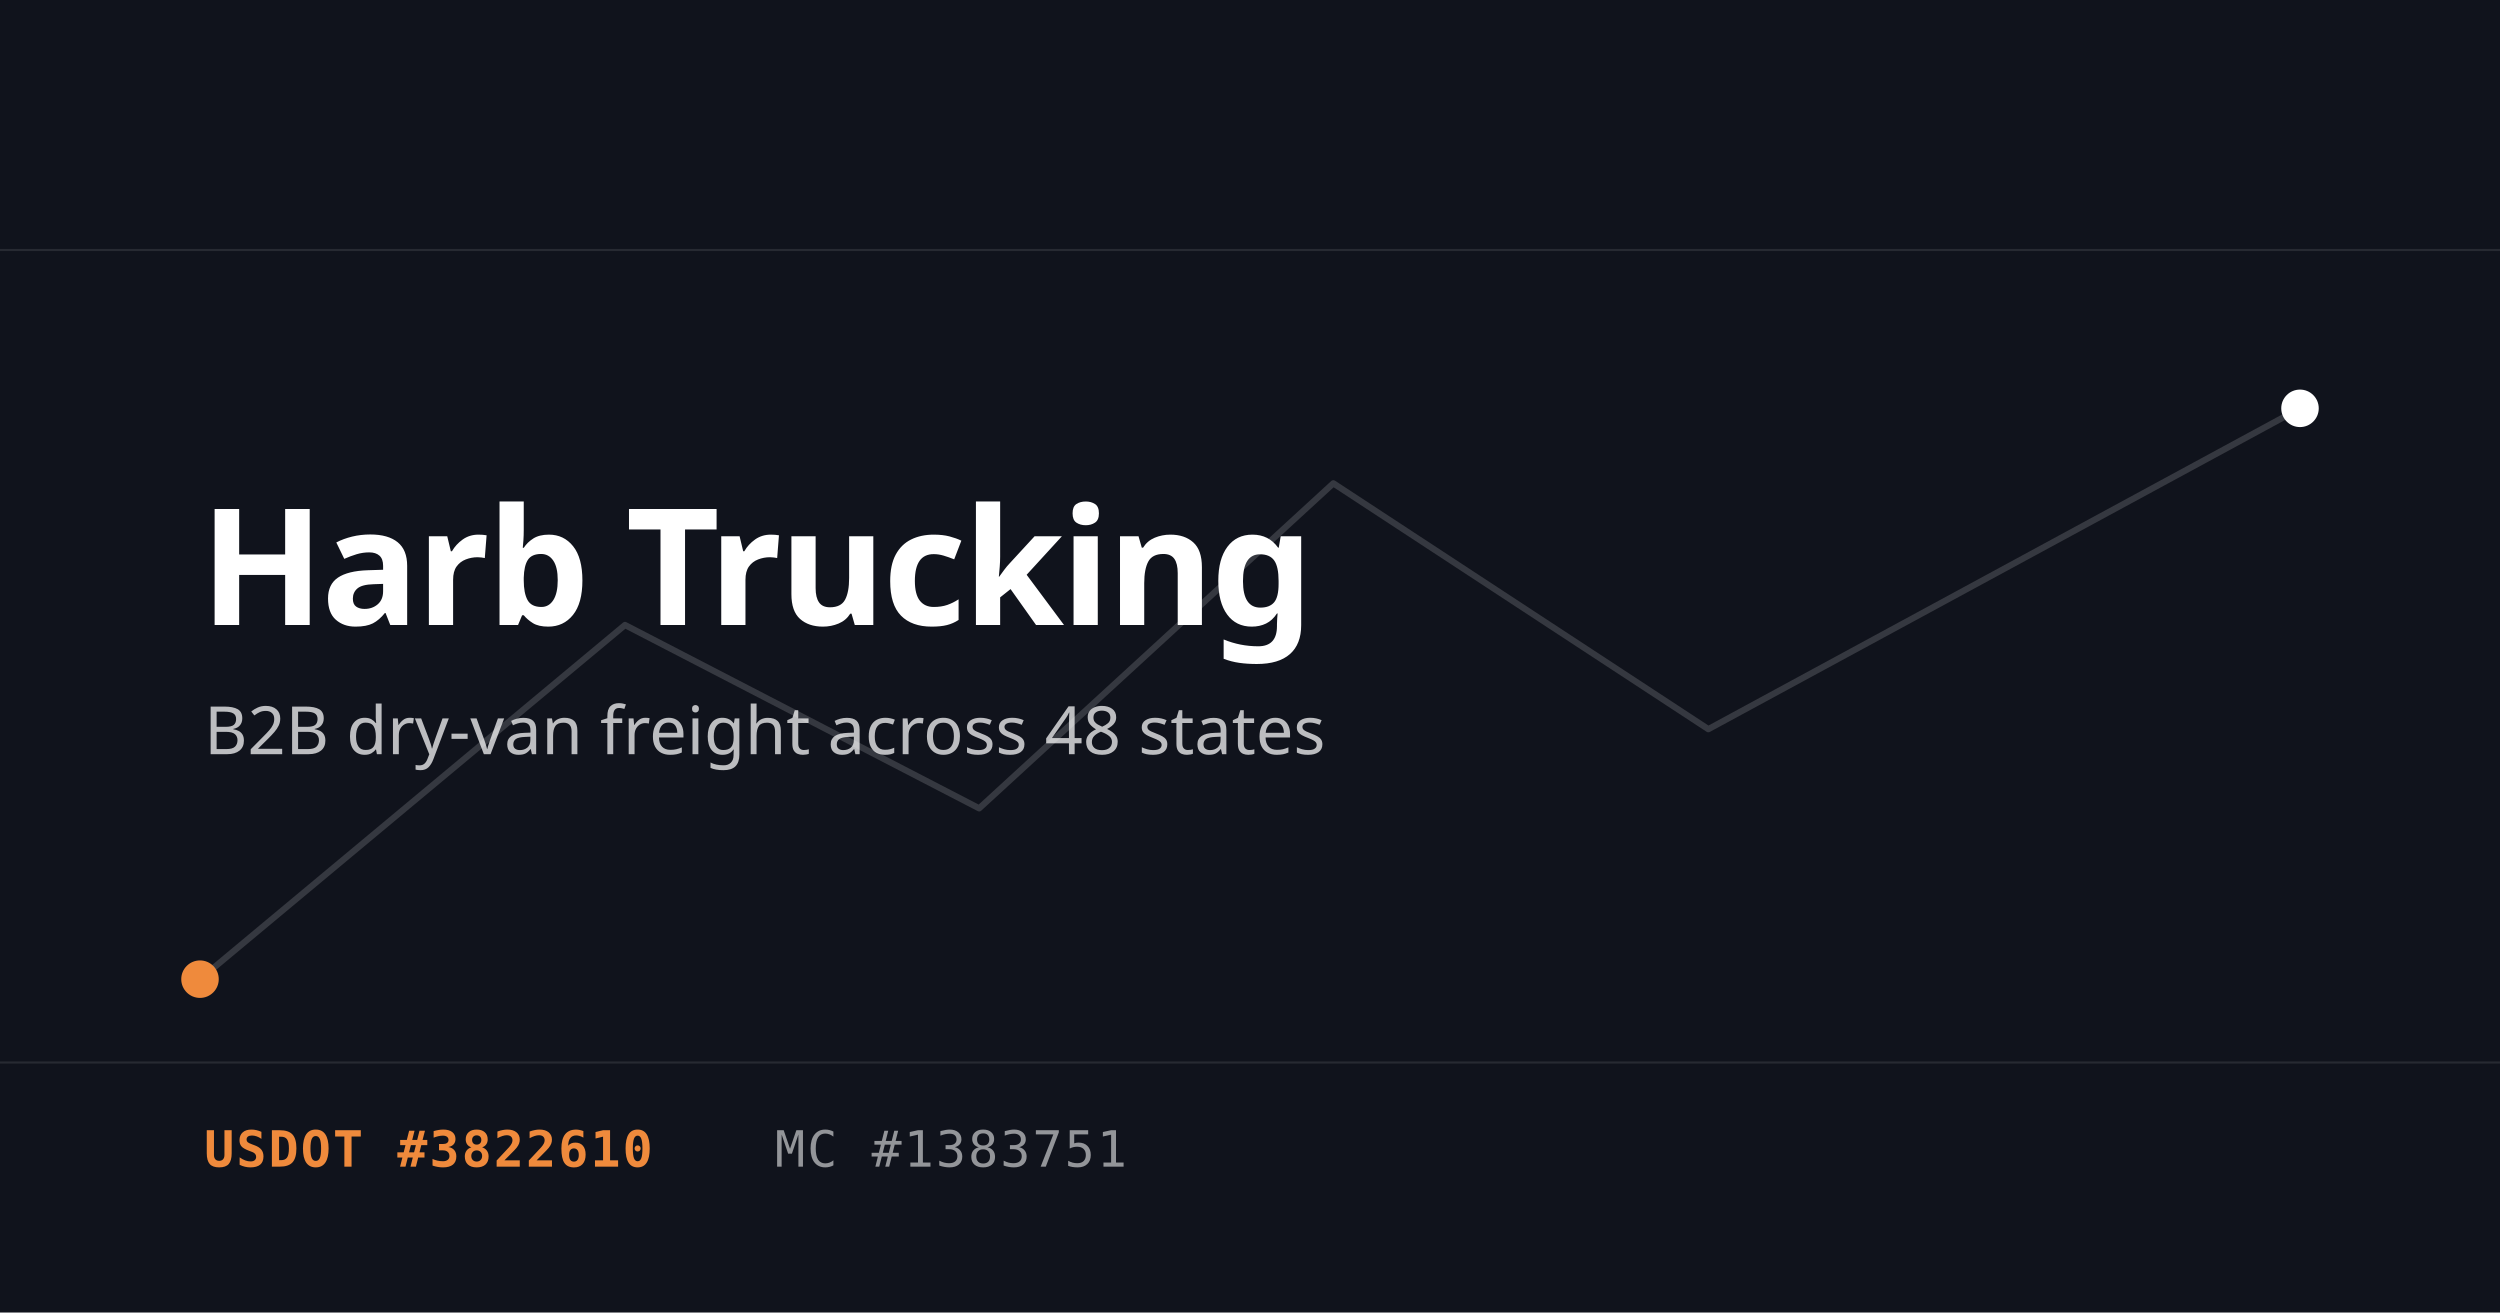
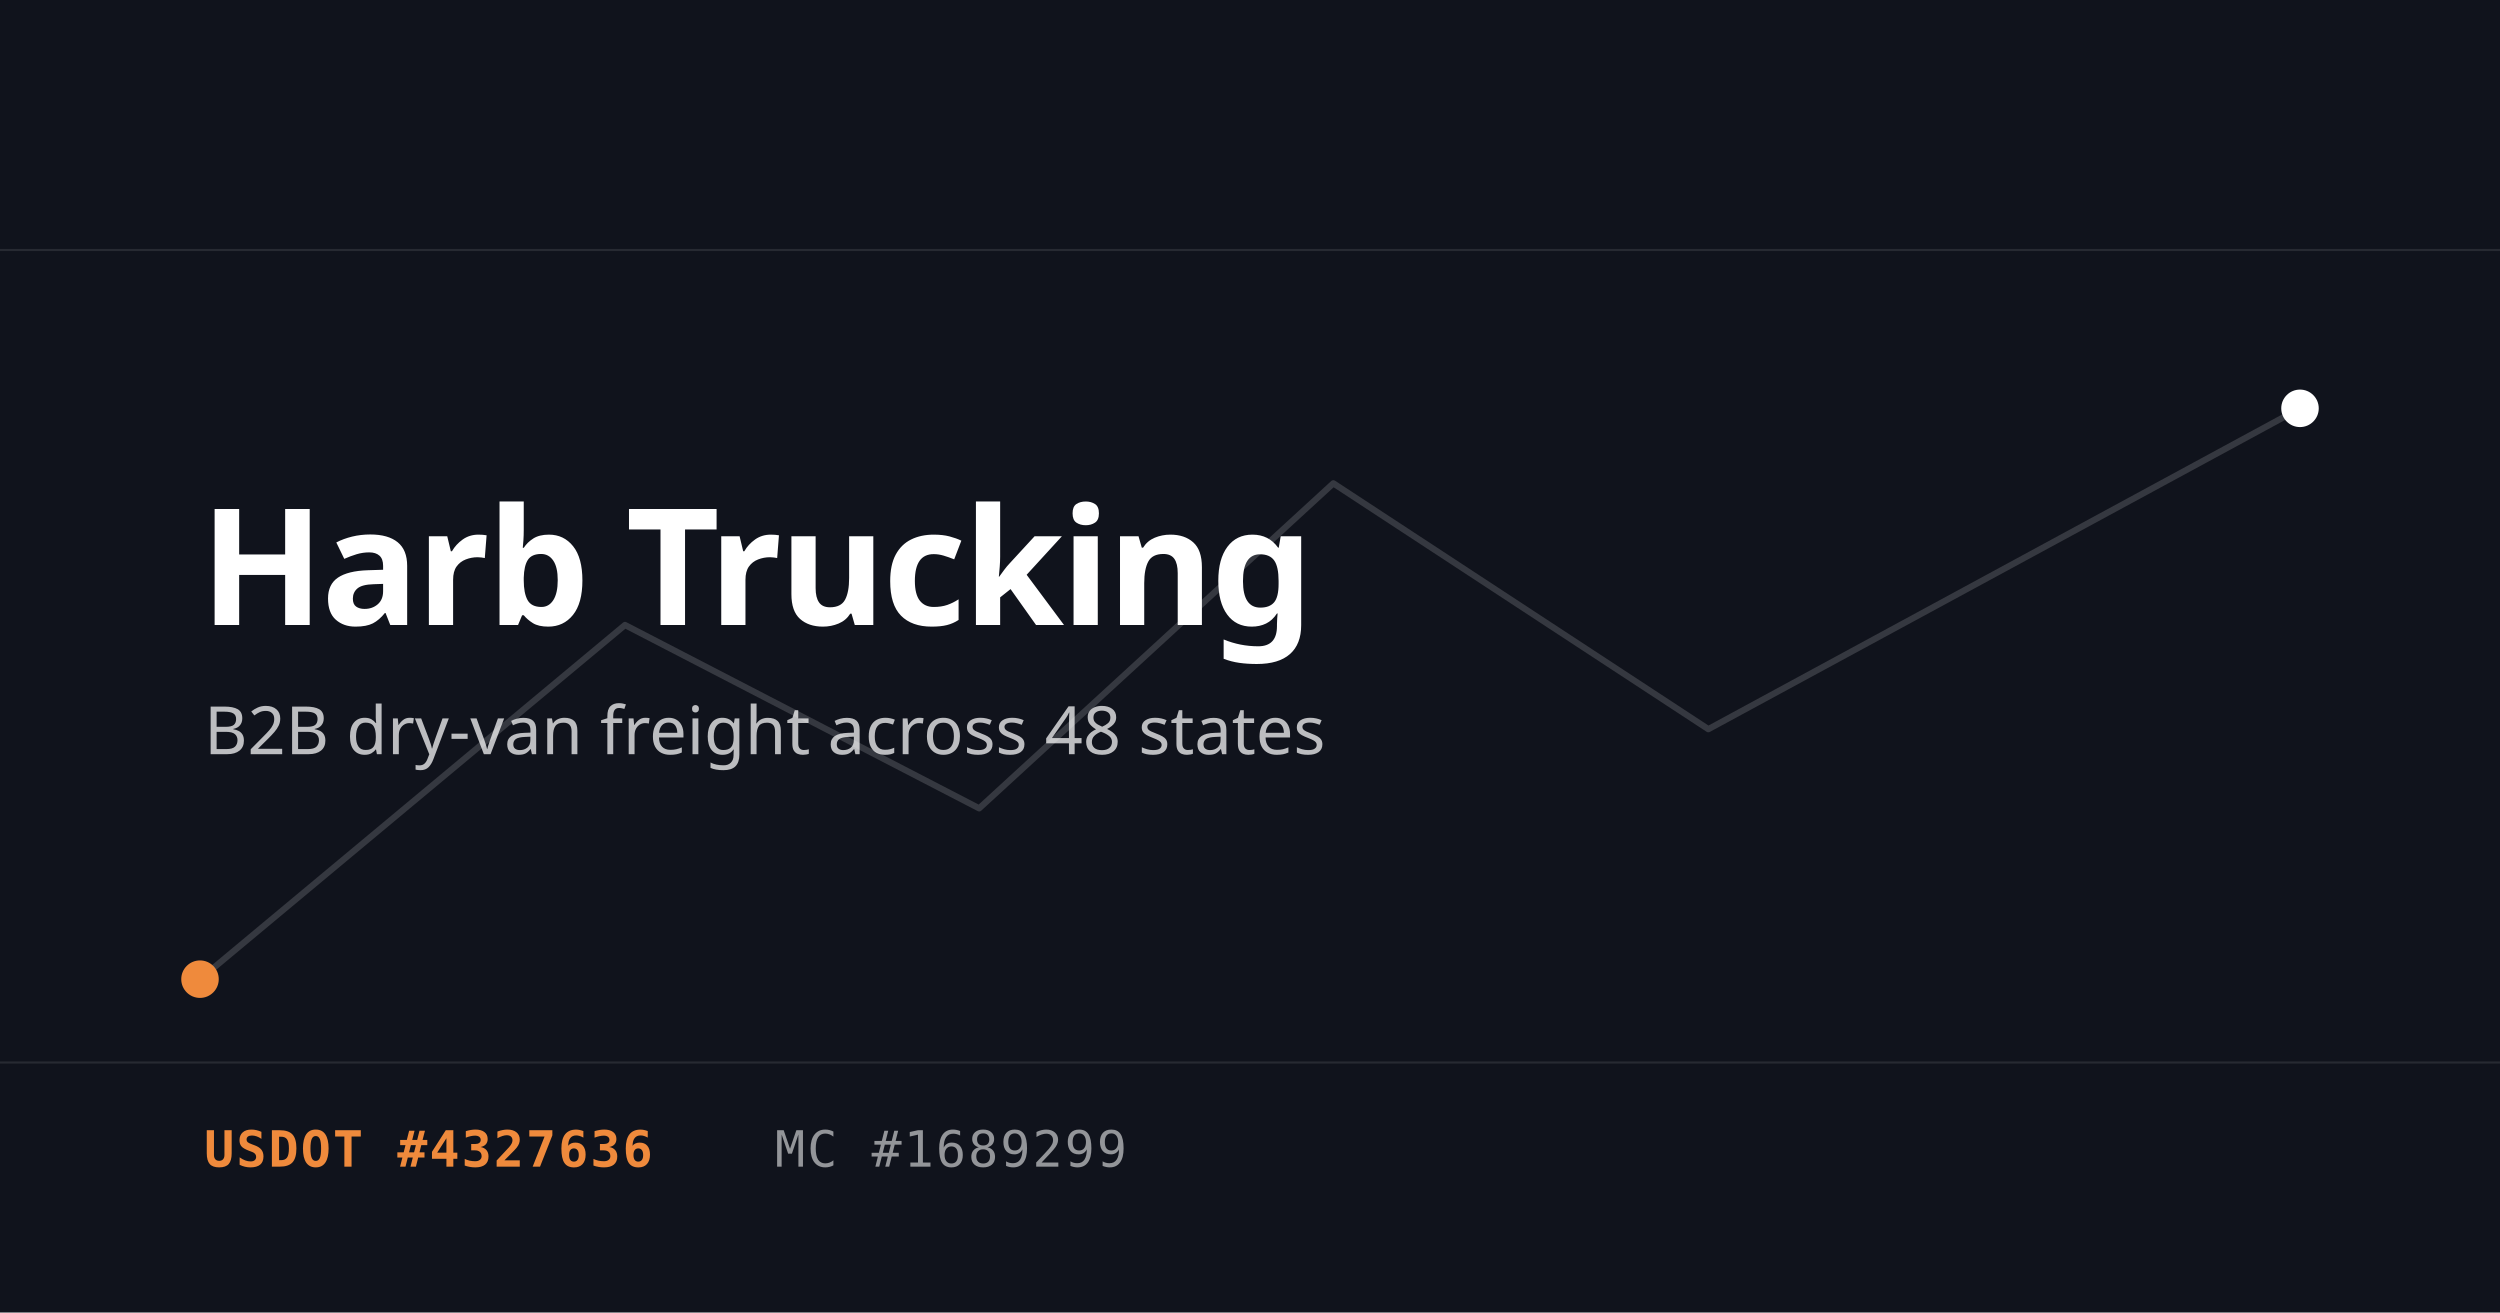
- <svg xmlns="http://www.w3.org/2000/svg" width="1200" height="630" viewBox="0 0 1200 630" role="img" aria-label="Harb Trucking — B2B dry-van freight across 48 states. USDOT #3822610.">
+ <svg xmlns="http://www.w3.org/2000/svg" width="1200" height="630" viewBox="0 0 1200 630" role="img" aria-label="Harb Trucking — B2B dry-van freight across 48 states. USDOT #4327636.">
  <rect width="1200" height="630" fill="#10131c" />
  <g fill="none" stroke="#ffffff" stroke-opacity="0.10" stroke-width="1">
    <line x1="0" y1="120" x2="1200" y2="120" />
    <line x1="0" y1="510" x2="1200" y2="510" />
  </g>
  <path d="M96 470 L300 300 L470 388 L640 232 L820 350 L1104 196" fill="none" stroke="#ffffff" stroke-opacity="0.16" stroke-width="3" stroke-linecap="round" stroke-linejoin="round" />
  <circle cx="96" cy="470" r="9" fill="#ef8a3c" />
  <circle cx="1104" cy="196" r="9" fill="#ffffff" />
  <text x="96" y="300" fill="#ffffff" font-family="Archivo, 'Segoe UI', system-ui, -apple-system, sans-serif" font-size="78" font-weight="800" letter-spacing="-1.5">Harb Trucking</text>
  <text x="98" y="362" fill="#ffffff" fill-opacity="0.72" font-family="'Segoe UI', system-ui, -apple-system, sans-serif" font-size="32" font-weight="500">B2B dry-van freight across 48 states</text>
-   <text x="98" y="560" fill="#ef8a3c" font-family="ui-monospace, 'JetBrains Mono', Menlo, monospace" font-size="24" font-weight="600" letter-spacing="1">USDOT #3822610</text>
-   <text x="372" y="560" fill="#ffffff" fill-opacity="0.55" font-family="ui-monospace, 'JetBrains Mono', Menlo, monospace" font-size="24" font-weight="500" letter-spacing="1">MC #1383751</text>
+   <text x="98" y="560" fill="#ef8a3c" font-family="ui-monospace, 'JetBrains Mono', Menlo, monospace" font-size="24" font-weight="600" letter-spacing="1">USDOT #4327636</text>
+   <text x="372" y="560" fill="#ffffff" fill-opacity="0.55" font-family="ui-monospace, 'JetBrains Mono', Menlo, monospace" font-size="24" font-weight="500" letter-spacing="1">MC #1689299</text>
</svg>
